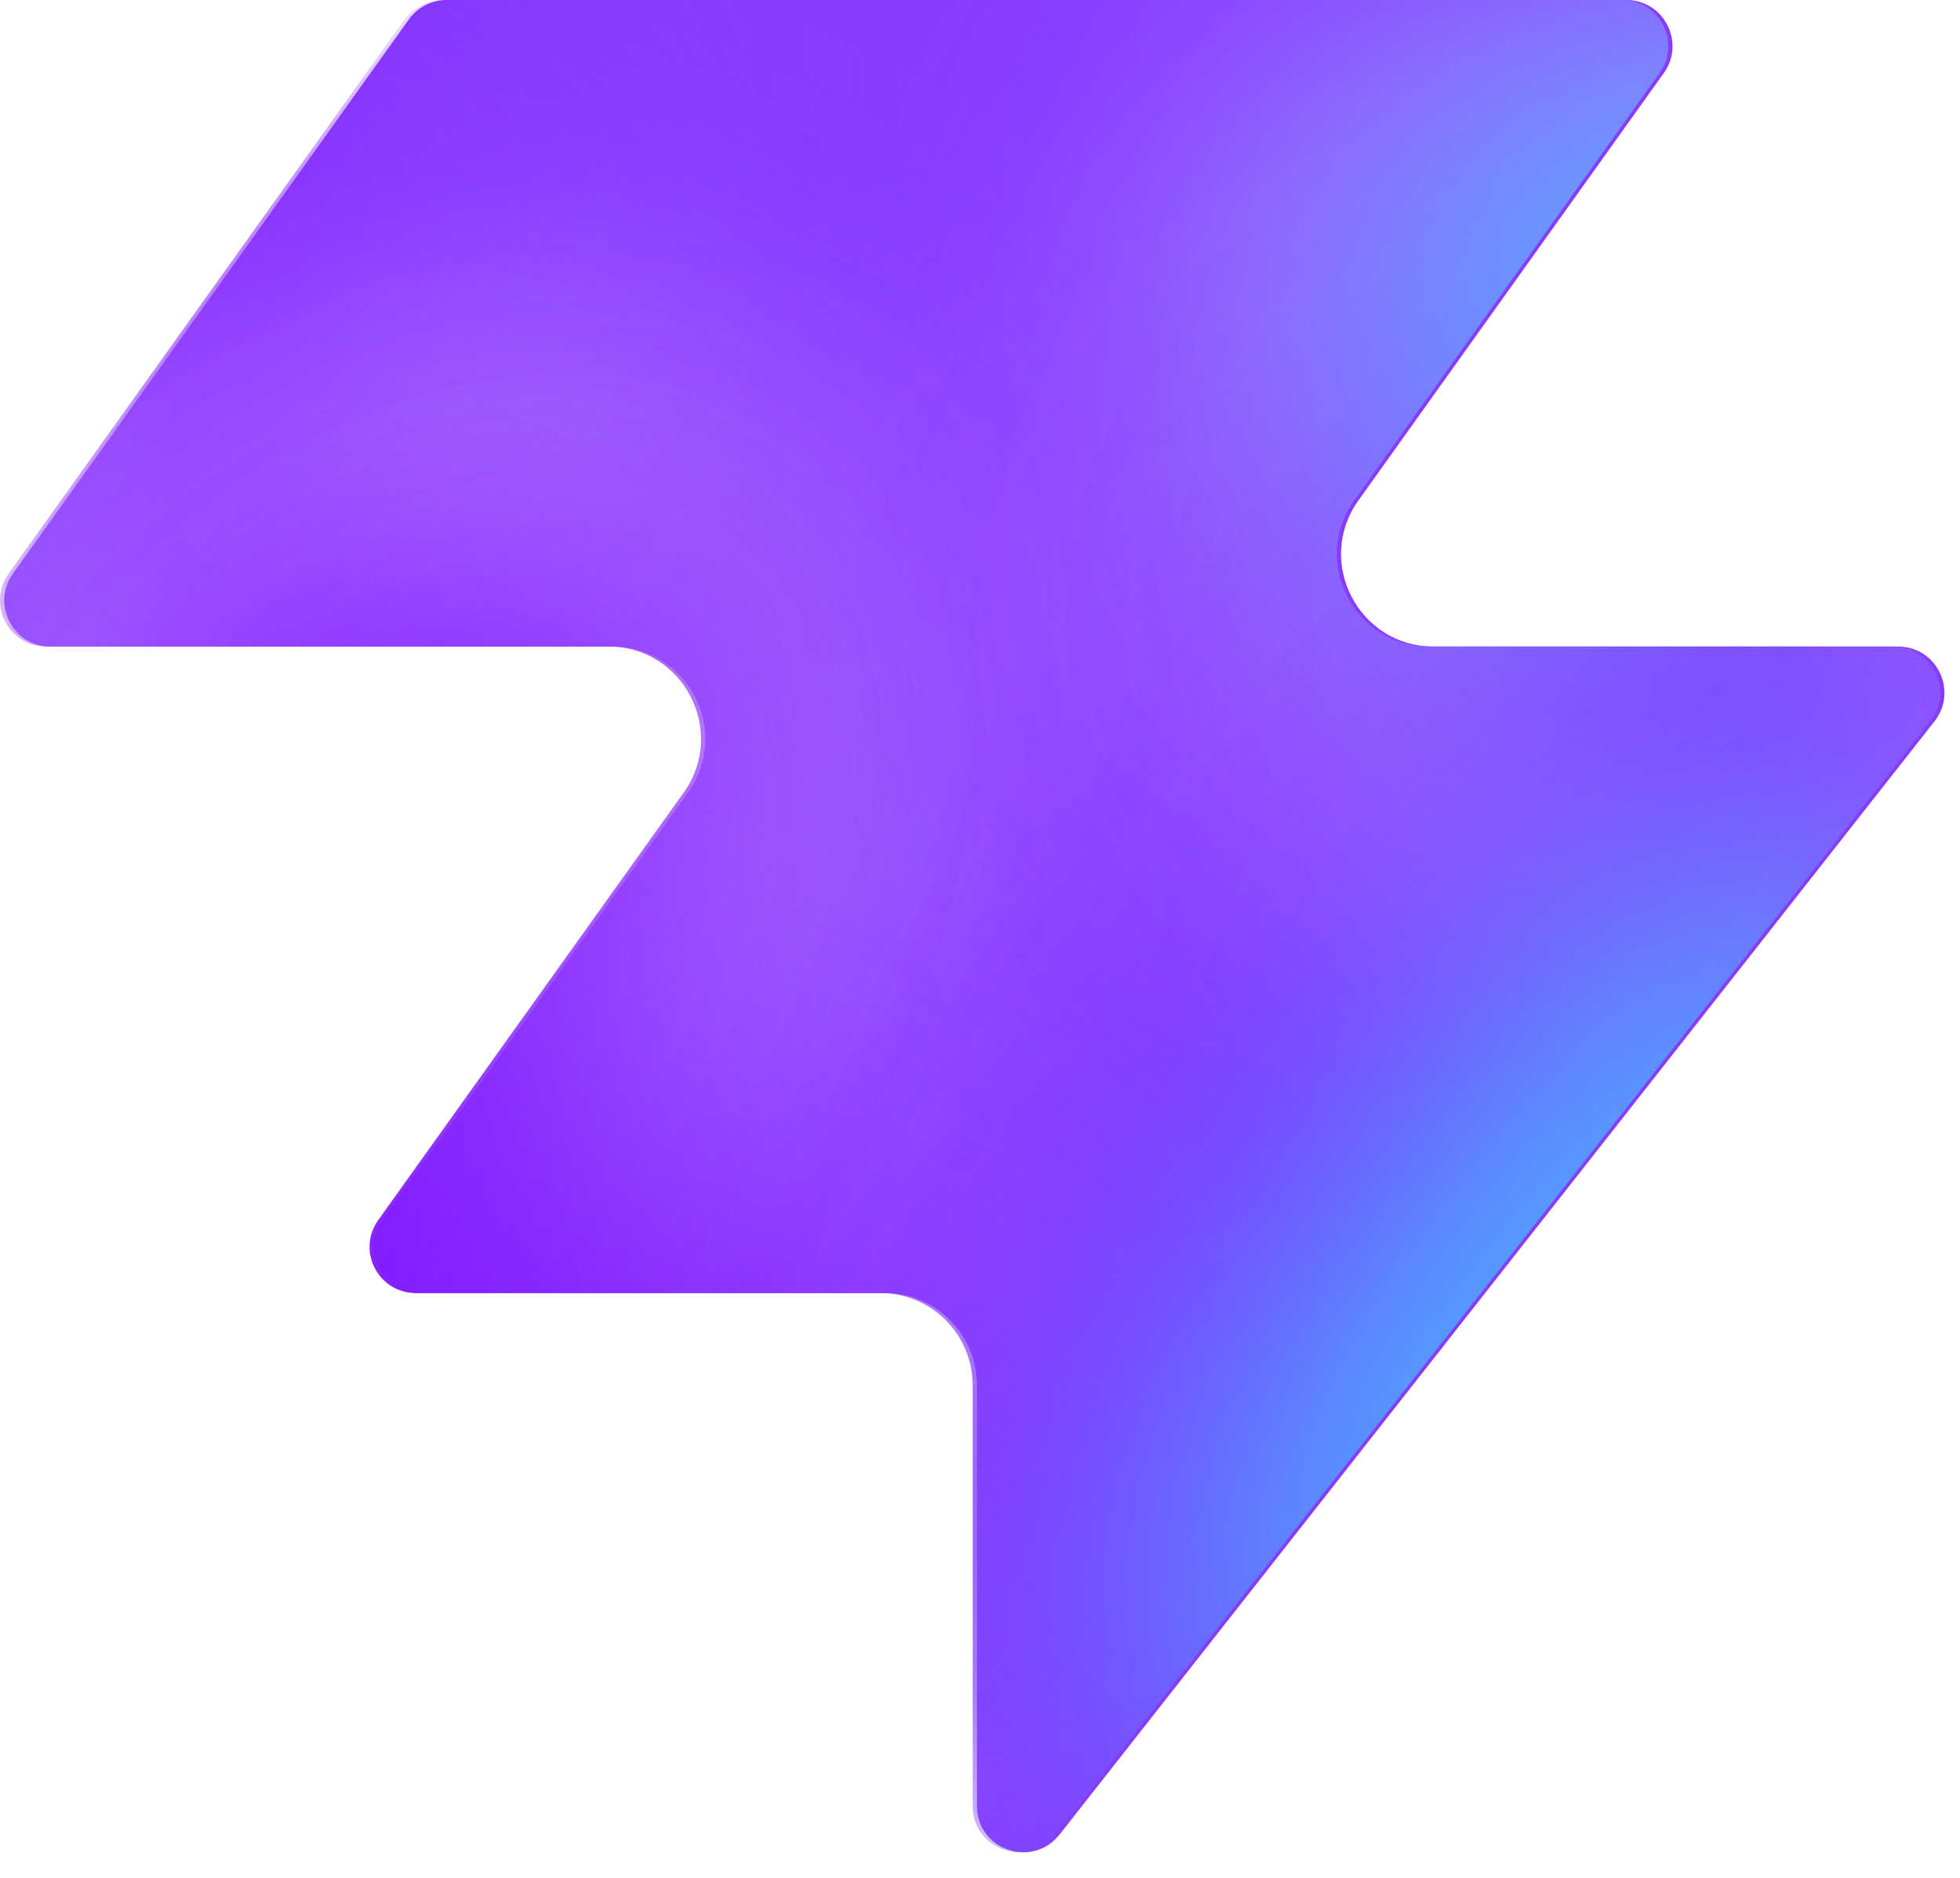
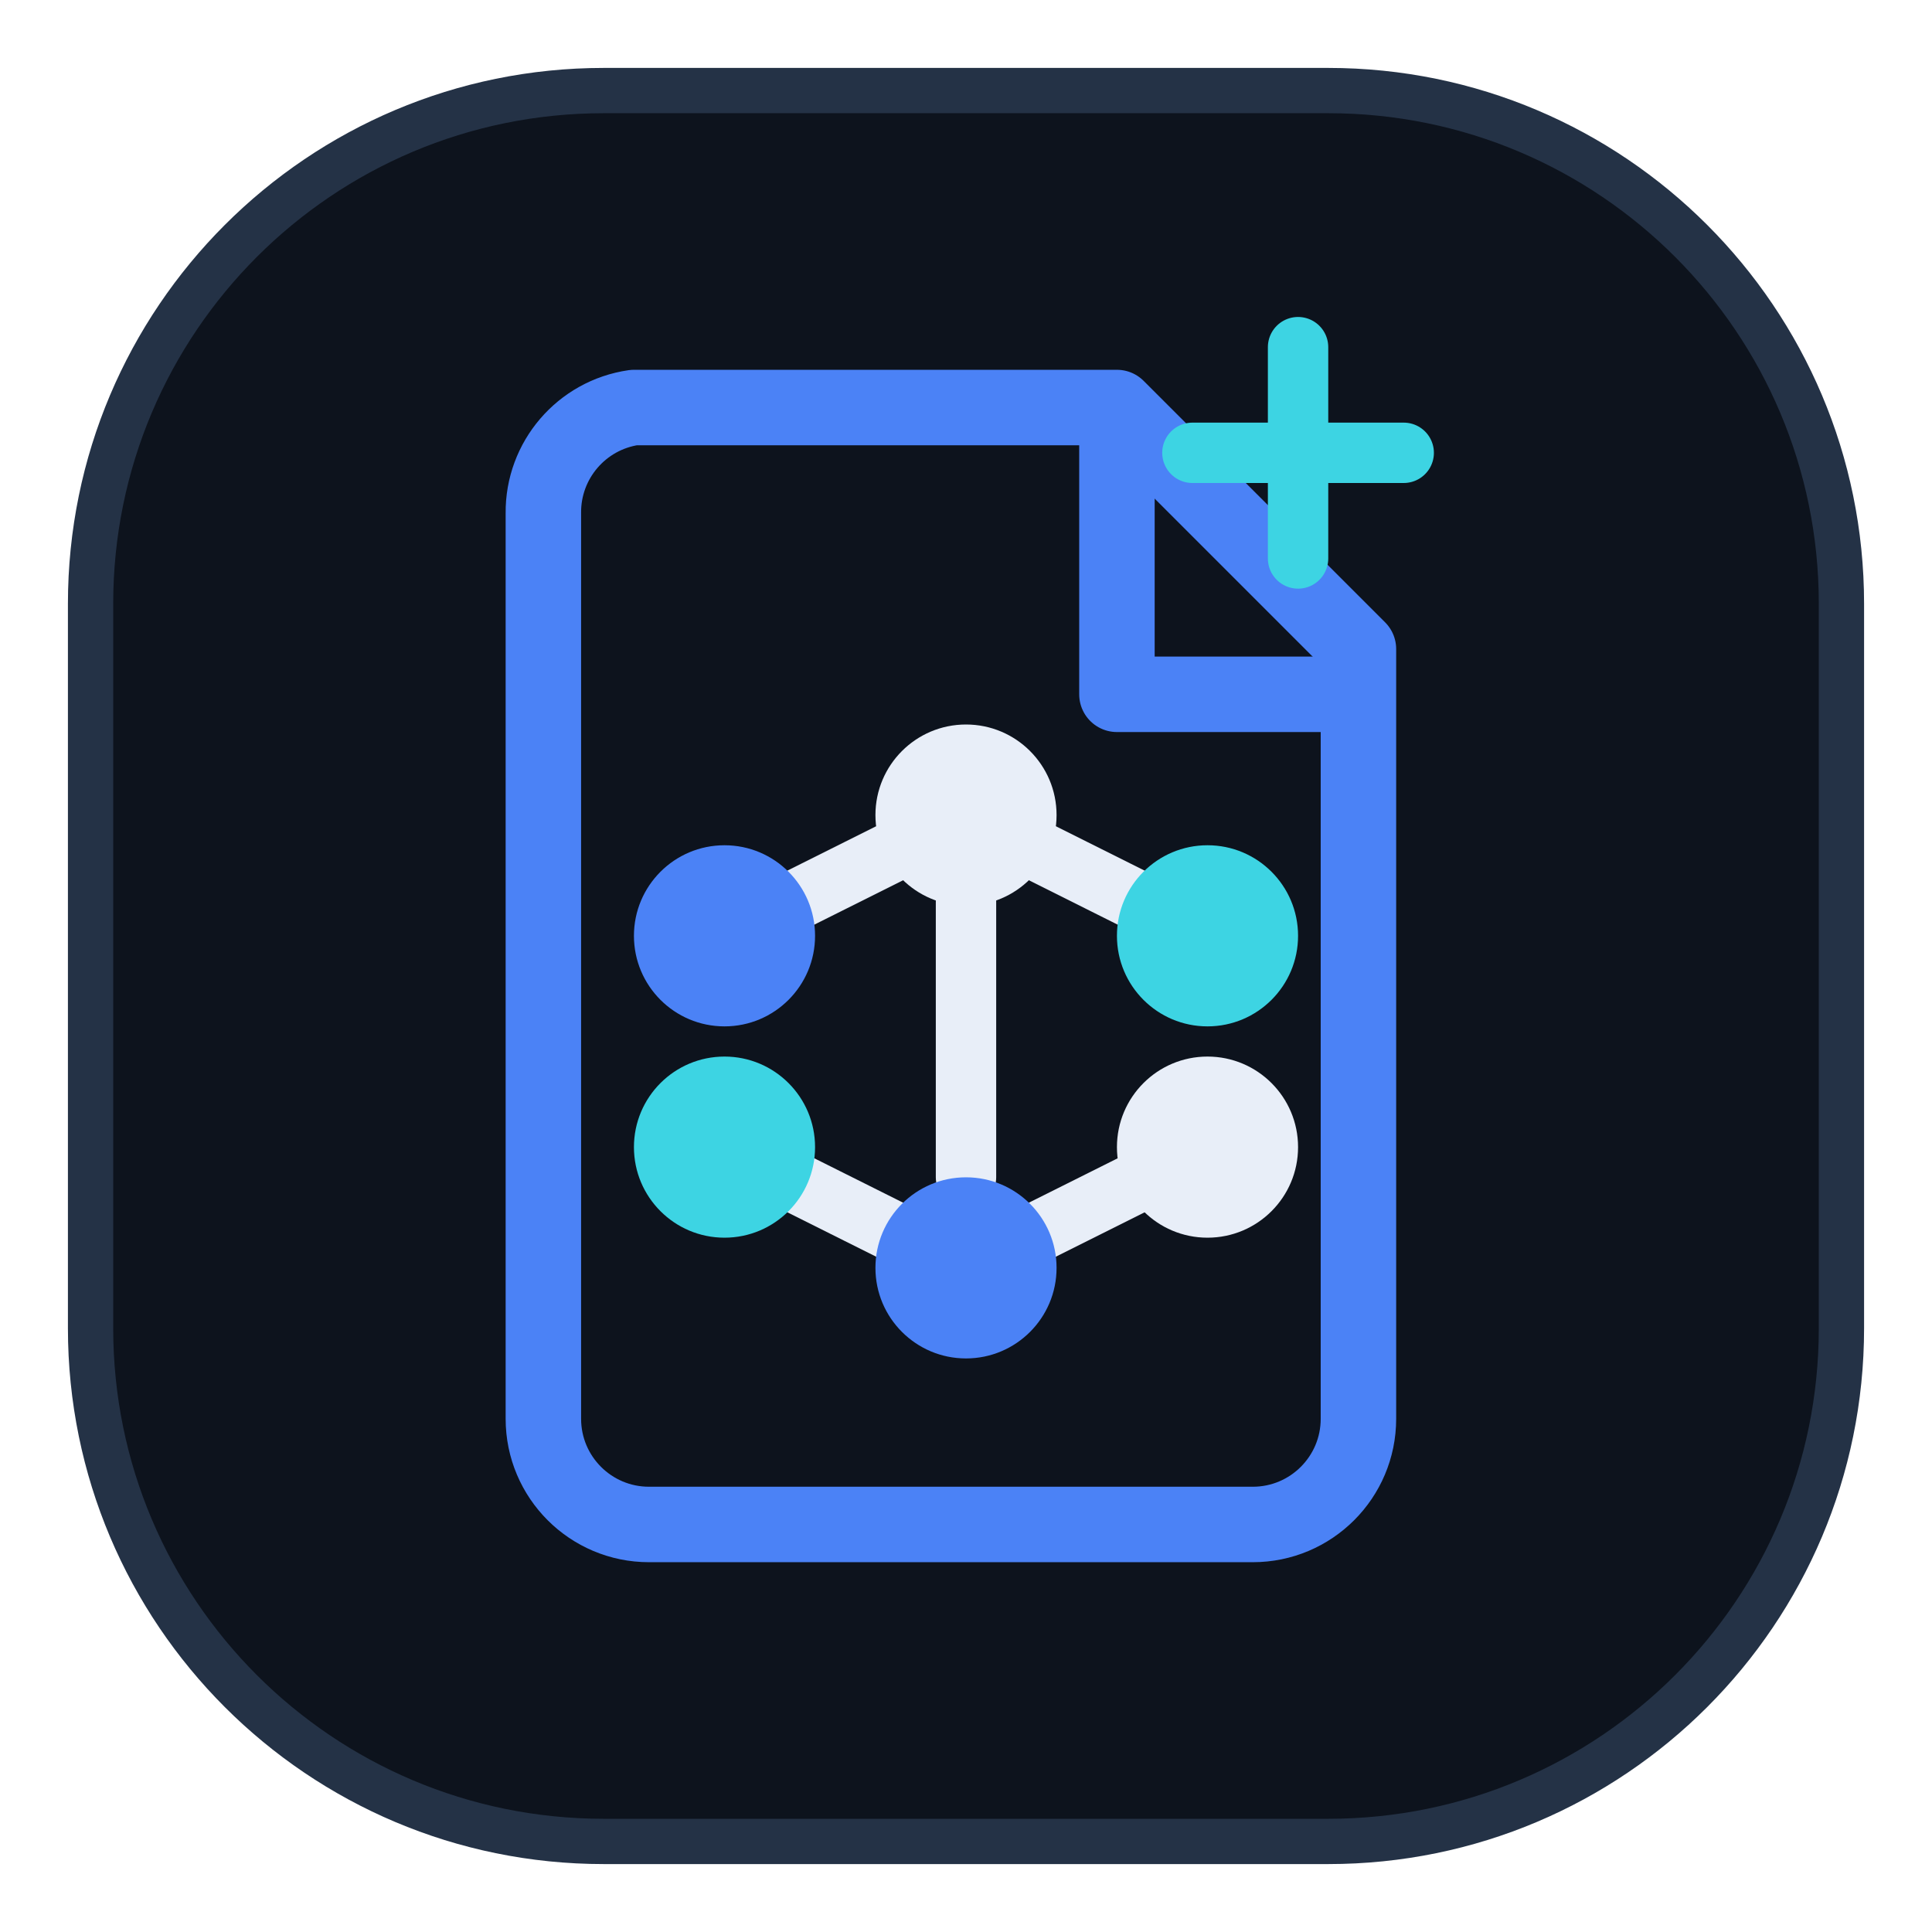
- <svg xmlns="http://www.w3.org/2000/svg" width="48" height="46" fill="none" viewBox="0 0 48 46">
-   <path fill="#863bff" d="M25.946 44.938c-.664.845-2.021.375-2.021-.698V33.937a2.26 2.26 0 0 0-2.262-2.262H10.287c-.92 0-1.456-1.04-.92-1.788l7.48-10.471c1.07-1.497 0-3.578-1.842-3.578H1.237c-.92 0-1.456-1.04-.92-1.788L10.013.474c.214-.297.556-.474.92-.474h28.894c.92 0 1.456 1.04.92 1.788l-7.48 10.471c-1.07 1.498 0 3.579 1.842 3.579h11.377c.943 0 1.473 1.088.89 1.83L25.947 44.94z" style="fill:#863bff;fill:color(display-p3 .525 .23 1);fill-opacity:1" />
-   <mask id="a" width="48" height="46" x="0" y="0" maskUnits="userSpaceOnUse" style="mask-type:alpha">
-     <path fill="#000" d="M25.842 44.938c-.664.844-2.021.375-2.021-.698V33.937a2.26 2.26 0 0 0-2.262-2.262H10.183c-.92 0-1.456-1.04-.92-1.788l7.48-10.471c1.07-1.498 0-3.579-1.842-3.579H1.133c-.92 0-1.456-1.04-.92-1.787L9.91.473c.214-.297.556-.474.92-.474h28.894c.92 0 1.456 1.04.92 1.788l-7.48 10.471c-1.07 1.498 0 3.578 1.842 3.578h11.377c.943 0 1.473 1.088.89 1.832L25.843 44.94z" style="fill:#000;fill-opacity:1" />
-   </mask>
-   <g mask="url(#a)">
-     <g filter="url(#b)">
-       <ellipse cx="5.508" cy="14.704" fill="#ede6ff" rx="5.508" ry="14.704" style="fill:#ede6ff;fill:color(display-p3 .927 .903 1);fill-opacity:1" transform="matrix(.00324 1 1 -.00324 -4.47 31.516)" />
-     </g>
-     <g filter="url(#c)">
-       <ellipse cx="10.399" cy="29.851" fill="#ede6ff" rx="10.399" ry="29.851" style="fill:#ede6ff;fill:color(display-p3 .927 .903 1);fill-opacity:1" transform="matrix(.00324 1 1 -.00324 -39.328 7.883)" />
-     </g>
-     <g filter="url(#d)">
-       <ellipse cx="5.508" cy="30.487" fill="#7e14ff" rx="5.508" ry="30.487" style="fill:#7e14ff;fill:color(display-p3 .492 .077 1);fill-opacity:1" transform="rotate(89.814 -25.913 -14.639)scale(1 -1)" />
-     </g>
-     <g filter="url(#e)">
-       <ellipse cx="5.508" cy="30.599" fill="#7e14ff" rx="5.508" ry="30.599" style="fill:#7e14ff;fill:color(display-p3 .492 .077 1);fill-opacity:1" transform="rotate(89.814 -32.644 -3.334)scale(1 -1)" />
-     </g>
-     <g filter="url(#f)">
-       <ellipse cx="5.508" cy="30.599" fill="#7e14ff" rx="5.508" ry="30.599" style="fill:#7e14ff;fill:color(display-p3 .492 .077 1);fill-opacity:1" transform="matrix(.00324 1 1 -.00324 -34.34 30.47)" />
-     </g>
-     <g filter="url(#g)">
-       <ellipse cx="14.072" cy="22.078" fill="#ede6ff" rx="14.072" ry="22.078" style="fill:#ede6ff;fill:color(display-p3 .927 .903 1);fill-opacity:1" transform="rotate(93.35 24.506 48.493)scale(-1 1)" />
-     </g>
-     <g filter="url(#h)">
-       <ellipse cx="3.47" cy="21.501" fill="#7e14ff" rx="3.47" ry="21.501" style="fill:#7e14ff;fill:color(display-p3 .492 .077 1);fill-opacity:1" transform="rotate(89.009 28.708 47.59)scale(-1 1)" />
-     </g>
-     <g filter="url(#i)">
-       <ellipse cx="3.47" cy="21.501" fill="#7e14ff" rx="3.47" ry="21.501" style="fill:#7e14ff;fill:color(display-p3 .492 .077 1);fill-opacity:1" transform="rotate(89.009 28.708 47.59)scale(-1 1)" />
-     </g>
-     <g filter="url(#j)">
-       <ellipse cx=".387" cy="8.972" fill="#7e14ff" rx="4.407" ry="29.108" style="fill:#7e14ff;fill:color(display-p3 .492 .077 1);fill-opacity:1" transform="rotate(39.51 .387 8.972)" />
-     </g>
-     <g filter="url(#k)">
-       <ellipse cx="47.523" cy="-6.092" fill="#7e14ff" rx="4.407" ry="29.108" style="fill:#7e14ff;fill:color(display-p3 .492 .077 1);fill-opacity:1" transform="rotate(37.892 47.523 -6.092)" />
-     </g>
-     <g filter="url(#l)">
-       <ellipse cx="41.412" cy="6.333" fill="#47bfff" rx="5.971" ry="9.665" style="fill:#47bfff;fill:color(display-p3 .28 .748 1);fill-opacity:1" transform="rotate(37.892 41.412 6.333)" />
-     </g>
-     <g filter="url(#m)">
-       <ellipse cx="-1.879" cy="38.332" fill="#7e14ff" rx="4.407" ry="29.108" style="fill:#7e14ff;fill:color(display-p3 .492 .077 1);fill-opacity:1" transform="rotate(37.892 -1.88 38.332)" />
-     </g>
-     <g filter="url(#n)">
-       <ellipse cx="-1.879" cy="38.332" fill="#7e14ff" rx="4.407" ry="29.108" style="fill:#7e14ff;fill:color(display-p3 .492 .077 1);fill-opacity:1" transform="rotate(37.892 -1.88 38.332)" />
-     </g>
-     <g filter="url(#o)">
-       <ellipse cx="35.651" cy="29.907" fill="#7e14ff" rx="4.407" ry="29.108" style="fill:#7e14ff;fill:color(display-p3 .492 .077 1);fill-opacity:1" transform="rotate(37.892 35.651 29.907)" />
-     </g>
-     <g filter="url(#p)">
-       <ellipse cx="38.418" cy="32.4" fill="#47bfff" rx="5.971" ry="15.297" style="fill:#47bfff;fill:color(display-p3 .28 .748 1);fill-opacity:1" transform="rotate(37.892 38.418 32.4)" />
-     </g>
-   </g>
+ <svg xmlns="http://www.w3.org/2000/svg" viewBox="0 0 64 64" fill="none">
  <defs>
-     <filter id="b" width="60.045" height="41.654" x="-19.77" y="16.149" color-interpolation-filters="sRGB" filterUnits="userSpaceOnUse">
-       <feFlood flood-opacity="0" result="BackgroundImageFix" />
-       <feBlend in="SourceGraphic" in2="BackgroundImageFix" result="shape" />
-       <feGaussianBlur result="effect1_foregroundBlur_2002_17158" stdDeviation="7.659" />
-     </filter>
-     <filter id="c" width="90.34" height="51.437" x="-54.613" y="-7.533" color-interpolation-filters="sRGB" filterUnits="userSpaceOnUse">
-       <feFlood flood-opacity="0" result="BackgroundImageFix" />
-       <feBlend in="SourceGraphic" in2="BackgroundImageFix" result="shape" />
-       <feGaussianBlur result="effect1_foregroundBlur_2002_17158" stdDeviation="7.659" />
-     </filter>
-     <filter id="d" width="79.355" height="29.4" x="-49.64" y="2.03" color-interpolation-filters="sRGB" filterUnits="userSpaceOnUse">
-       <feFlood flood-opacity="0" result="BackgroundImageFix" />
-       <feBlend in="SourceGraphic" in2="BackgroundImageFix" result="shape" />
-       <feGaussianBlur result="effect1_foregroundBlur_2002_17158" stdDeviation="4.596" />
-     </filter>
-     <filter id="e" width="79.579" height="29.4" x="-45.045" y="20.029" color-interpolation-filters="sRGB" filterUnits="userSpaceOnUse">
-       <feFlood flood-opacity="0" result="BackgroundImageFix" />
-       <feBlend in="SourceGraphic" in2="BackgroundImageFix" result="shape" />
-       <feGaussianBlur result="effect1_foregroundBlur_2002_17158" stdDeviation="4.596" />
-     </filter>
-     <filter id="f" width="79.579" height="29.4" x="-43.513" y="21.178" color-interpolation-filters="sRGB" filterUnits="userSpaceOnUse">
-       <feFlood flood-opacity="0" result="BackgroundImageFix" />
-       <feBlend in="SourceGraphic" in2="BackgroundImageFix" result="shape" />
-       <feGaussianBlur result="effect1_foregroundBlur_2002_17158" stdDeviation="4.596" />
-     </filter>
-     <filter id="g" width="74.749" height="58.852" x="15.756" y="-17.901" color-interpolation-filters="sRGB" filterUnits="userSpaceOnUse">
-       <feFlood flood-opacity="0" result="BackgroundImageFix" />
-       <feBlend in="SourceGraphic" in2="BackgroundImageFix" result="shape" />
-       <feGaussianBlur result="effect1_foregroundBlur_2002_17158" stdDeviation="7.659" />
-     </filter>
-     <filter id="h" width="61.377" height="25.362" x="23.548" y="2.284" color-interpolation-filters="sRGB" filterUnits="userSpaceOnUse">
-       <feFlood flood-opacity="0" result="BackgroundImageFix" />
-       <feBlend in="SourceGraphic" in2="BackgroundImageFix" result="shape" />
-       <feGaussianBlur result="effect1_foregroundBlur_2002_17158" stdDeviation="4.596" />
-     </filter>
-     <filter id="i" width="61.377" height="25.362" x="23.548" y="2.284" color-interpolation-filters="sRGB" filterUnits="userSpaceOnUse">
-       <feFlood flood-opacity="0" result="BackgroundImageFix" />
-       <feBlend in="SourceGraphic" in2="BackgroundImageFix" result="shape" />
-       <feGaussianBlur result="effect1_foregroundBlur_2002_17158" stdDeviation="4.596" />
-     </filter>
-     <filter id="j" width="56.045" height="63.649" x="-27.636" y="-22.853" color-interpolation-filters="sRGB" filterUnits="userSpaceOnUse">
-       <feFlood flood-opacity="0" result="BackgroundImageFix" />
-       <feBlend in="SourceGraphic" in2="BackgroundImageFix" result="shape" />
-       <feGaussianBlur result="effect1_foregroundBlur_2002_17158" stdDeviation="4.596" />
-     </filter>
-     <filter id="k" width="54.814" height="64.646" x="20.116" y="-38.415" color-interpolation-filters="sRGB" filterUnits="userSpaceOnUse">
-       <feFlood flood-opacity="0" result="BackgroundImageFix" />
-       <feBlend in="SourceGraphic" in2="BackgroundImageFix" result="shape" />
-       <feGaussianBlur result="effect1_foregroundBlur_2002_17158" stdDeviation="4.596" />
-     </filter>
-     <filter id="l" width="33.541" height="35.313" x="24.641" y="-11.323" color-interpolation-filters="sRGB" filterUnits="userSpaceOnUse">
-       <feFlood flood-opacity="0" result="BackgroundImageFix" />
-       <feBlend in="SourceGraphic" in2="BackgroundImageFix" result="shape" />
-       <feGaussianBlur result="effect1_foregroundBlur_2002_17158" stdDeviation="4.596" />
-     </filter>
-     <filter id="m" width="54.814" height="64.646" x="-29.286" y="6.009" color-interpolation-filters="sRGB" filterUnits="userSpaceOnUse">
-       <feFlood flood-opacity="0" result="BackgroundImageFix" />
-       <feBlend in="SourceGraphic" in2="BackgroundImageFix" result="shape" />
-       <feGaussianBlur result="effect1_foregroundBlur_2002_17158" stdDeviation="4.596" />
-     </filter>
-     <filter id="n" width="54.814" height="64.646" x="-29.286" y="6.009" color-interpolation-filters="sRGB" filterUnits="userSpaceOnUse">
-       <feFlood flood-opacity="0" result="BackgroundImageFix" />
-       <feBlend in="SourceGraphic" in2="BackgroundImageFix" result="shape" />
-       <feGaussianBlur result="effect1_foregroundBlur_2002_17158" stdDeviation="4.596" />
-     </filter>
-     <filter id="o" width="54.814" height="64.646" x="8.244" y="-2.416" color-interpolation-filters="sRGB" filterUnits="userSpaceOnUse">
-       <feFlood flood-opacity="0" result="BackgroundImageFix" />
-       <feBlend in="SourceGraphic" in2="BackgroundImageFix" result="shape" />
-       <feGaussianBlur result="effect1_foregroundBlur_2002_17158" stdDeviation="4.596" />
-     </filter>
-     <filter id="p" width="39.409" height="43.623" x="18.713" y="10.588" color-interpolation-filters="sRGB" filterUnits="userSpaceOnUse">
-       <feFlood flood-opacity="0" result="BackgroundImageFix" />
-       <feBlend in="SourceGraphic" in2="BackgroundImageFix" result="shape" />
-       <feGaussianBlur result="effect1_foregroundBlur_2002_17158" stdDeviation="4.596" />
-     </filter>
+     <linearGradient id="b" x1="8" y1="8" x2="56" y2="56">
+       <stop stop-color="#4B82F6" />
+       <stop offset="1" stop-color="#3DD4E3" />
+     </linearGradient>
  </defs>
+   <rect x="3" y="3" width="58" height="58" rx="17" fill="#0D131D" stroke="#243246" stroke-width="1.5" />
+   <path d="M21 13.5h16l8 8V47a3.5 3.5 0 0 1-3.5 3.5h-20A3.5 3.5 0 0 1 18 47V17a3.5 3.5 0 0 1 3-3.5Z" stroke="url(#b)" stroke-width="2.5" stroke-linejoin="round" />
+   <path d="M37 14v9h8" stroke="url(#b)" stroke-width="2.5" stroke-linejoin="round" />
+   <path d="m24 31 8-4 8 4M32 27v12m-8-1 8 4 8-4" stroke="#E8EEF8" stroke-width="2" stroke-linecap="round" stroke-linejoin="round" />
+   <circle cx="24" cy="31" r="3" fill="#4B82F6" />
+   <circle cx="40" cy="31" r="3" fill="#3DD4E3" />
+   <circle cx="32" cy="27" r="3" fill="#E8EEF8" />
+   <circle cx="24" cy="38" r="3" fill="#3DD4E3" />
+   <circle cx="32" cy="42" r="3" fill="#4B82F6" />
+   <circle cx="40" cy="38" r="3" fill="#E8EEF8" />
+   <path d="M43 11.5v7m-3.5-3.5h7" stroke="#3DD4E3" stroke-width="2" stroke-linecap="round" />
</svg>
